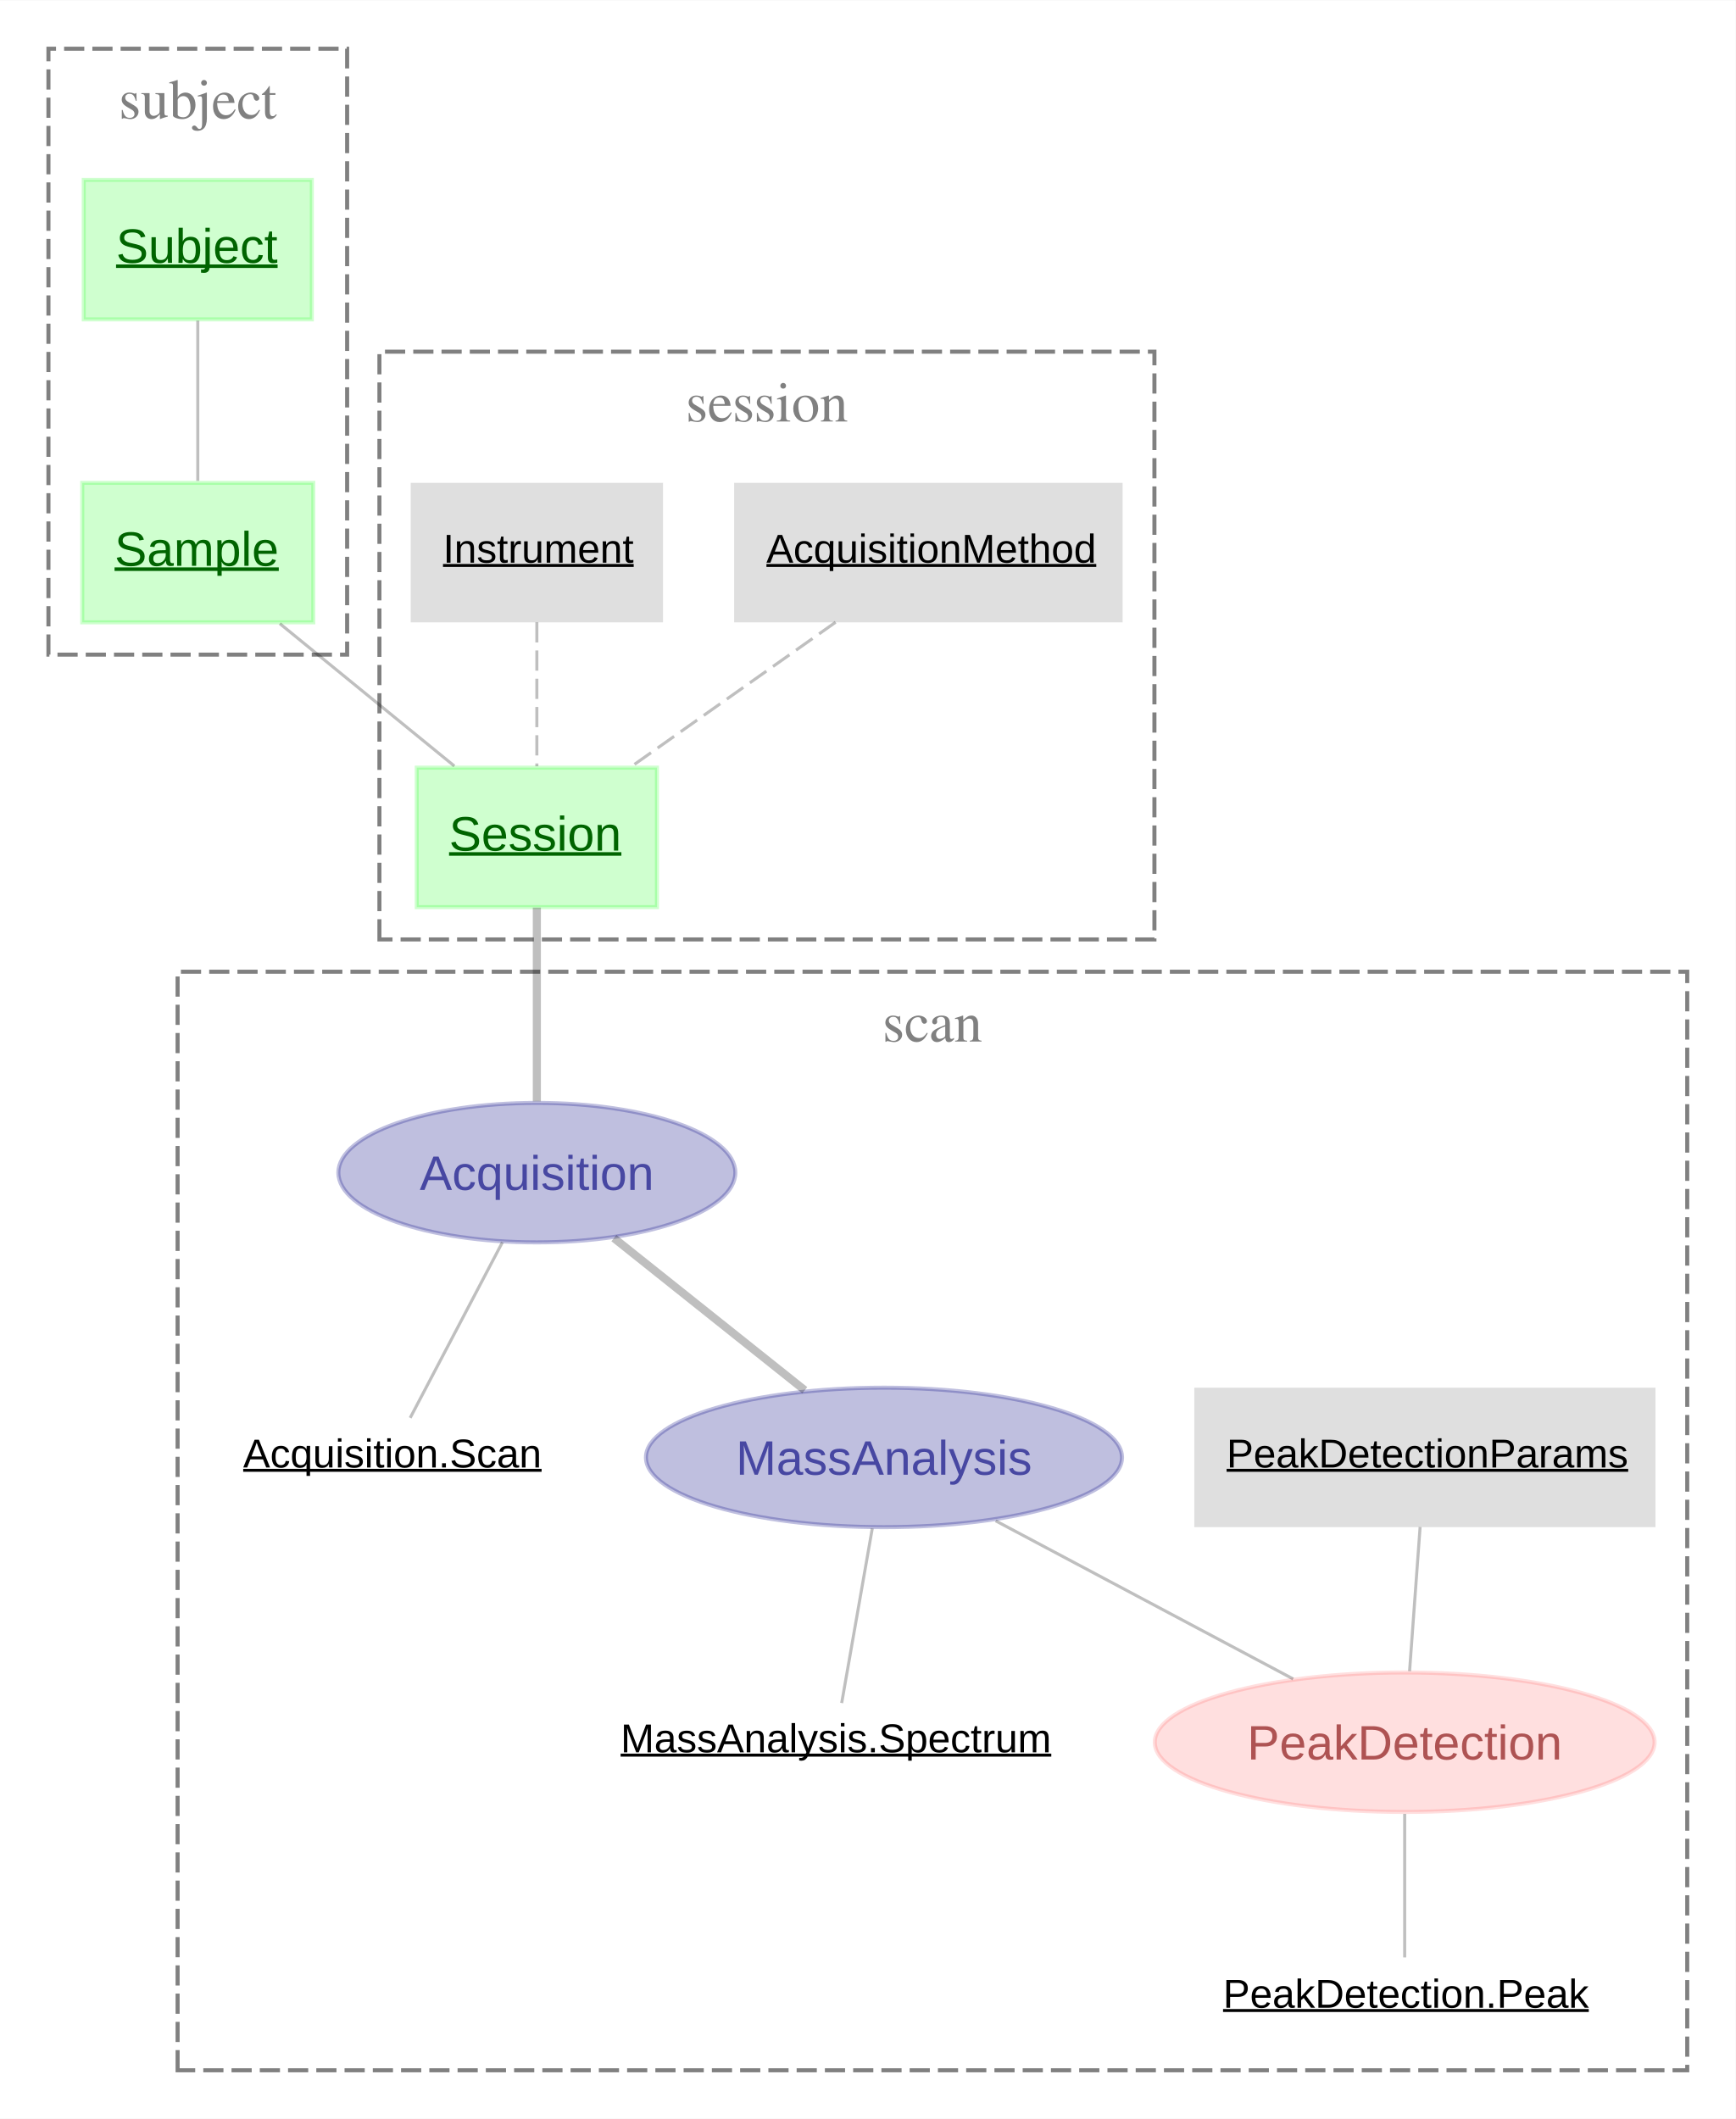
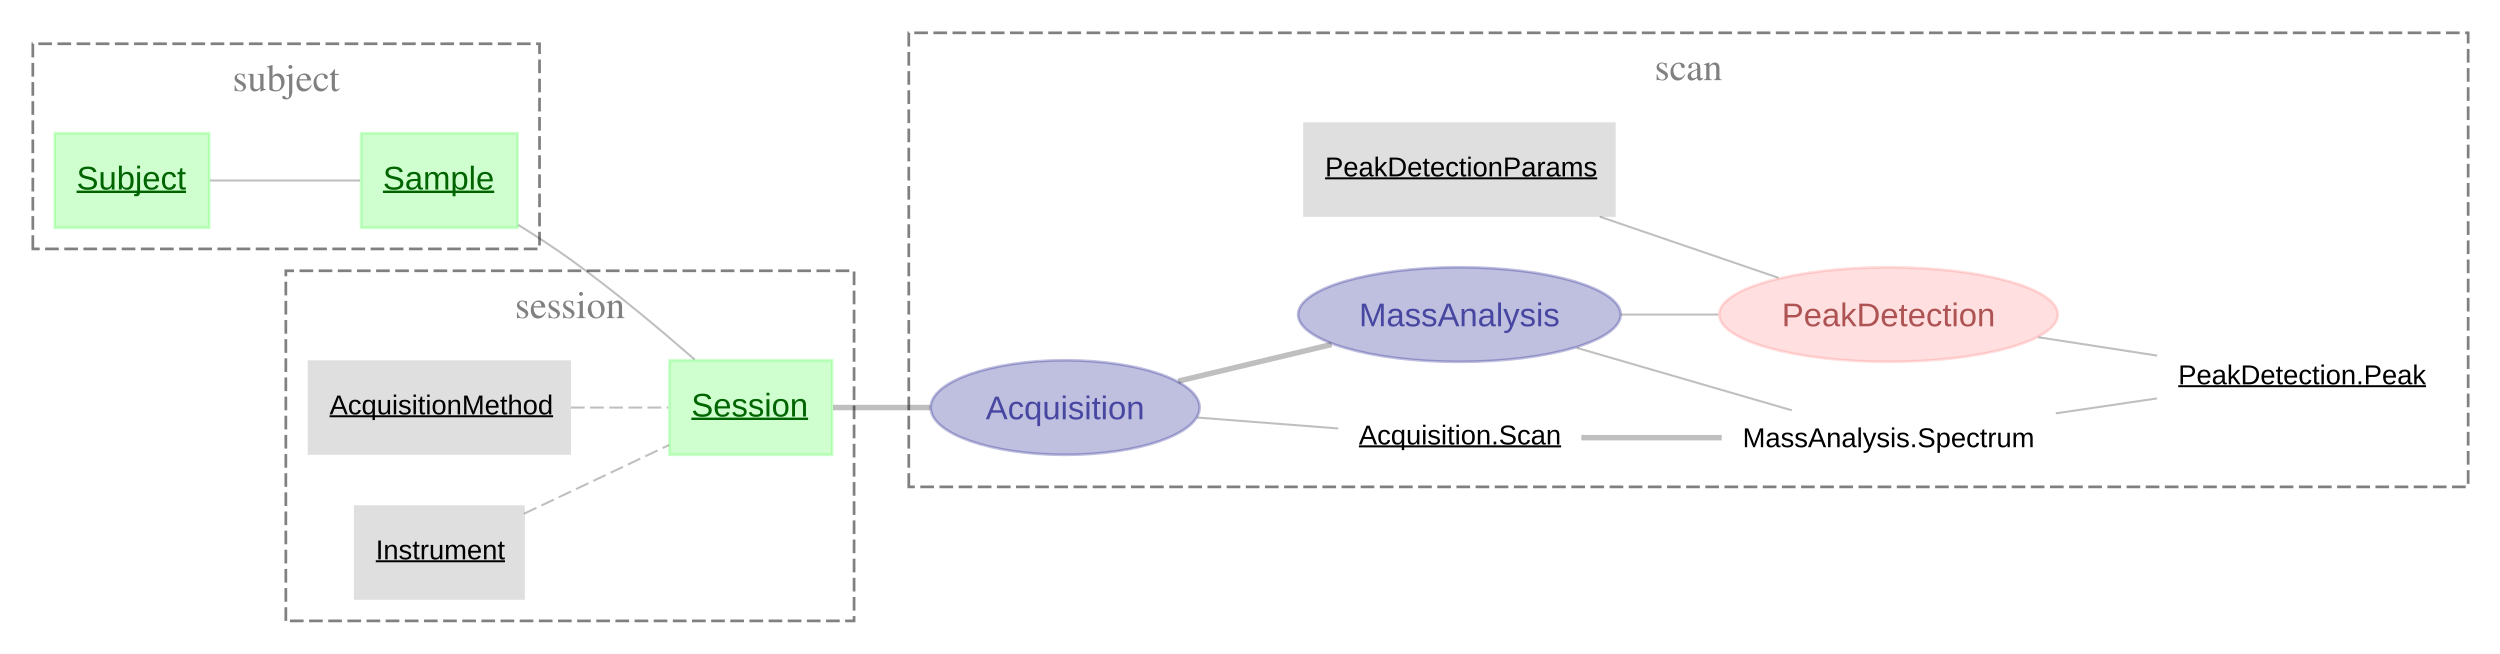
- <svg xmlns="http://www.w3.org/2000/svg" xmlns:xlink="http://www.w3.org/1999/xlink" width="430pt" height="525pt" viewBox="0.00 0.00 430.00 524.86">
-   <g id="graph0" class="graph" transform="scale(1 1) rotate(0) translate(4 520.86)">
-     <polygon fill="white" stroke="none" points="-4,4 -4,-520.86 426,-520.86 426,4 -4,4" />
+ <svg xmlns="http://www.w3.org/2000/svg" xmlns:xlink="http://www.w3.org/1999/xlink" width="914pt" height="239pt" viewBox="0.00 0.00 914.00 239.00">
+   <g id="graph0" class="graph" transform="scale(1 1) rotate(0) translate(4 235)">
+     <polygon fill="white" stroke="none" points="-4,4 -4,-235 910.36,-235 910.36,4 -4,4" />
    <g id="clust1" class="cluster">
-       <polygon fill="none" stroke="gray" stroke-dasharray="5,2" points="8,-358.74 8,-508.86 82,-508.86 82,-358.74 8,-358.74" />
-       <text text-anchor="middle" x="45" y="-491.56" font-family="Times,serif" font-size="14.00" fill="gray">subject</text>
+       <polygon fill="none" stroke="gray" stroke-dasharray="5,2" points="8,-144 8,-219 193.25,-219 193.25,-144 8,-144" />
+       <text xml:space="preserve" text-anchor="middle" x="100.62" y="-201.7" font-family="Times,serif" font-size="14.00" fill="gray">subject</text>
    </g>
    <g id="clust2" class="cluster">
-       <polygon fill="none" stroke="gray" stroke-dasharray="5,2" points="90,-288.18 90,-433.8 282,-433.8 282,-288.18 90,-288.18" />
-       <text text-anchor="middle" x="186" y="-416.5" font-family="Times,serif" font-size="14.00" fill="gray">session</text>
+       <polygon fill="none" stroke="gray" stroke-dasharray="5,2" points="100.5,-8 100.5,-136 308.25,-136 308.25,-8 100.5,-8" />
+       <text xml:space="preserve" text-anchor="middle" x="204.38" y="-118.7" font-family="Times,serif" font-size="14.00" fill="gray">session</text>
    </g>
    <g id="clust3" class="cluster">
-       <polygon fill="none" stroke="gray" stroke-dasharray="5,2" points="40,-8 40,-280.18 414,-280.18 414,-8 40,-8" />
-       <text text-anchor="middle" x="227" y="-262.88" font-family="Times,serif" font-size="14.00" fill="gray">scan</text>
+       <polygon fill="none" stroke="gray" stroke-dasharray="5,2" points="328.25,-57 328.25,-223 898.36,-223 898.36,-57 328.25,-57" />
+       <text xml:space="preserve" text-anchor="middle" x="613.31" y="-205.7" font-family="Times,serif" font-size="14.00" fill="gray">scan</text>
    </g>
    <g id="node1" class="node">
      <g id="a_node1">
-         <a xlink:title="subject_id            ------------------------------ subject_description=&quot;'' ">
-           <polygon fill="#00ff00" fill-opacity="0.188" stroke="#00ff00" stroke-opacity="0.188" points="73.25,-476.36 16.75,-476.36 16.75,-441.8 73.25,-441.8 73.25,-476.36" />
-           <text text-anchor="start" x="24.75" y="-455.81" font-family="arial" text-decoration="underline" font-size="12.00" fill="darkgreen">Subject</text>
+         <a xlink:title="subject_id           &#13;------------------------------&#13;subject_description=&quot;''&#13;">
+           <polygon fill="#00ff00" fill-opacity="0.188" stroke="#00ff00" stroke-opacity="0.188" points="72.5,-186.28 16,-186.28 16,-151.72 72.5,-151.72 72.5,-186.28" />
+           <text xml:space="preserve" text-anchor="start" x="24" y="-165.72" font-family="arial" text-decoration="underline" font-size="12.00" fill="darkgreen">Subject</text>
        </a>
      </g>
    </g>
    <g id="node4" class="node">
      <g id="a_node4">
-         <a xlink:title="→ subject.Subject sample_id             ------------------------------ sample_type           collection_datetime=null  sample_description=&quot;'' ">
-           <polygon fill="#00ff00" fill-opacity="0.188" stroke="#00ff00" stroke-opacity="0.188" points="73.62,-401.3 16.38,-401.3 16.38,-366.74 73.62,-366.74 73.62,-401.3" />
-           <text text-anchor="start" x="24.38" y="-380.75" font-family="arial" text-decoration="underline" font-size="12.00" fill="darkgreen">Sample</text>
+         <a xlink:title="→ subject.Subject&#13;sample_id            &#13;------------------------------&#13;sample_type          &#13;collection_datetime=null &#13;sample_description=&quot;''&#13;">
+           <polygon fill="#00ff00" fill-opacity="0.188" stroke="#00ff00" stroke-opacity="0.188" points="185.25,-186.28 128,-186.28 128,-151.72 185.25,-151.72 185.25,-186.28" />
+           <text xml:space="preserve" text-anchor="start" x="136" y="-165.72" font-family="arial" text-decoration="underline" font-size="12.00" fill="darkgreen">Sample</text>
        </a>
      </g>
    </g>
    <g id="edge1" class="edge">
-       <path fill="none" stroke="#000000" stroke-width="0.75" stroke-opacity="0.251" d="M45,-441.5C45,-429.63 45,-413.7 45,-401.79" />
+       <path fill="none" stroke="#000000" stroke-width="0.75" stroke-opacity="0.251" d="M72.82,-169C89.55,-169 110.84,-169 127.64,-169" />
    </g>
    <g id="node2" class="node">
      <g id="a_node2">
-         <a xlink:title="instrument_id         ------------------------------ instrument_name       manufacturer=&quot;'' model=&quot;'' ">
-           <polygon fill="#000000" fill-opacity="0.125" stroke="none" points="160.25,-401.3 97.75,-401.3 97.75,-366.74 160.25,-366.74 160.25,-401.3" />
-           <text text-anchor="start" x="105.75" y="-381.52" font-family="arial" text-decoration="underline" font-size="10.00">Instrument</text>
+         <a xlink:title="instrument_id        &#13;------------------------------&#13;instrument_name      &#13;manufacturer=&quot;''&#13;model=&quot;''&#13;">
+           <polygon fill="#000000" fill-opacity="0.125" stroke="none" points="187.88,-50.28 125.38,-50.28 125.38,-15.72 187.88,-15.72 187.88,-50.28" />
+           <text xml:space="preserve" text-anchor="start" x="133.38" y="-30.5" font-family="arial" text-decoration="underline" font-size="10.00">Instrument</text>
        </a>
      </g>
    </g>
    <g id="node7" class="node">
      <g id="a_node7">
-         <a xlink:title="→ subject.Sample session_idx           ------------------------------ session_datetime      → session.Instrument → session.AcquisitionMethod raw_data_path         session_notes=&quot;'' ">
-           <polygon fill="#00ff00" fill-opacity="0.188" stroke="#00ff00" stroke-opacity="0.188" points="158.75,-330.74 99.25,-330.74 99.25,-296.18 158.75,-296.18 158.75,-330.74" />
-           <text text-anchor="start" x="107.25" y="-310.19" font-family="arial" text-decoration="underline" font-size="12.00" fill="darkgreen">Session</text>
+         <a xlink:title="→ subject.Sample&#13;session_idx          &#13;------------------------------&#13;session_datetime     &#13;→ session.Instrument&#13;→ session.AcquisitionMethod&#13;raw_data_path        &#13;session_notes=&quot;''&#13;">
+           <polygon fill="#00ff00" fill-opacity="0.188" stroke="#00ff00" stroke-opacity="0.188" points="300.25,-103.28 240.75,-103.28 240.75,-68.72 300.25,-68.72 300.25,-103.28" />
+           <text xml:space="preserve" text-anchor="start" x="248.75" y="-82.72" font-family="arial" text-decoration="underline" font-size="12.00" fill="darkgreen">Session</text>
        </a>
      </g>
    </g>
    <g id="edge3" class="edge">
-       <path fill="none" stroke="#000000" stroke-width="0.75" stroke-dasharray="5,2" stroke-opacity="0.251" d="M129,-366.77C129,-356 129,-341.91 129,-331.07" />
+       <path fill="none" stroke="#000000" stroke-width="0.75" stroke-dasharray="5,2" stroke-opacity="0.251" d="M187.61,-47.2C204.05,-54.99 224.33,-64.6 240.6,-72.31" />
    </g>
    <g id="node3" class="node">
      <g id="a_node3">
-         <a xlink:title="→ session.Session ------------------------------ n_scans               ">
-           <ellipse fill="#00007f" fill-opacity="0.251" stroke="#00007f" stroke-opacity="0.251" cx="129" cy="-230.4" rx="49.17" ry="17.28" />
-           <text text-anchor="middle" x="129" y="-226.12" font-family="arial" font-size="12.00" fill="#00007f" fill-opacity="0.627">Acquisition</text>
+         <a xlink:title="→ session.Session&#13;------------------------------&#13;n_scans              &#13;">
+           <ellipse fill="#00007f" fill-opacity="0.251" stroke="#00007f" stroke-opacity="0.251" cx="385.42" cy="-86" rx="49.17" ry="17.28" />
+           <text xml:space="preserve" text-anchor="middle" x="385.42" y="-81.72" font-family="arial" font-size="12.00" fill="#00007f" fill-opacity="0.627">Acquisition</text>
        </a>
      </g>
    </g>
    <g id="node6" class="node">
      <g id="a_node6">
-         <a xlink:title="→ scan.Acquisition scan_number           ------------------------------ retention_time        ms_level              total_ion_current     base_peak_mz          base_peak_intensity   ">
-           <polygon fill="none" stroke="none" points="137.75,-169.84 48.25,-169.84 48.25,-149.84 137.75,-149.84 137.75,-169.84" />
-           <text text-anchor="start" x="56.25" y="-157.34" font-family="arial" text-decoration="underline" font-size="10.00">Acquisition.Scan</text>
+         <a xlink:title="→ scan.Acquisition&#13;scan_number          &#13;------------------------------&#13;retention_time       &#13;ms_level             &#13;total_ion_current    &#13;base_peak_mz         &#13;base_peak_intensity  &#13;">
+           <polygon fill="none" stroke="none" points="574.31,-85 484.81,-85 484.81,-65 574.31,-65 574.31,-85" />
+           <text xml:space="preserve" text-anchor="start" x="492.81" y="-72.5" font-family="arial" text-decoration="underline" font-size="10.00">Acquisition.Scan</text>
        </a>
      </g>
    </g>
    <g id="edge6" class="edge">
-       <path fill="none" stroke="#000000" stroke-width="0.75" stroke-opacity="0.251" d="M120.47,-213.15C113.32,-199.53 103.37,-180.6 97.62,-169.64" />
+       <path fill="none" stroke="#000000" stroke-width="0.75" stroke-opacity="0.251" d="M433.75,-82.34C450.39,-81.05 468.99,-79.61 485.27,-78.35" />
    </g>
    <g id="node8" class="node">
      <g id="a_node8">
-         <a xlink:title="→ scan.Acquisition ">
-           <ellipse fill="#00007f" fill-opacity="0.251" stroke="#00007f" stroke-opacity="0.251" cx="215" cy="-159.84" rx="58.97" ry="17.28" />
-           <text text-anchor="middle" x="215" y="-155.56" font-family="arial" font-size="12.00" fill="#00007f" fill-opacity="0.627">MassAnalysis</text>
+         <a xlink:title="→ scan.Acquisition&#13;">
+           <ellipse fill="#00007f" fill-opacity="0.251" stroke="#00007f" stroke-opacity="0.251" cx="529.56" cy="-120" rx="58.97" ry="17.28" />
+           <text xml:space="preserve" text-anchor="middle" x="529.56" y="-115.72" font-family="arial" font-size="12.00" fill="#00007f" fill-opacity="0.627">MassAnalysis</text>
        </a>
      </g>
    </g>
    <g id="edge7" class="edge">
-       <path fill="none" stroke="#000000" stroke-width="2" stroke-opacity="0.251" d="M148.09,-214.18C162.14,-202.98 181.19,-187.79 195.37,-176.49" />
+       <path fill="none" stroke="#000000" stroke-width="2" stroke-opacity="0.251" d="M426.77,-95.65C444.26,-99.83 464.81,-104.75 482.85,-109.07" />
    </g>
    <g id="edge2" class="edge">
-       <path fill="none" stroke="#000000" stroke-width="0.75" stroke-opacity="0.251" d="M65.33,-366.42C78.44,-355.72 95.43,-341.86 108.56,-331.14" />
+       <path fill="none" stroke="#000000" stroke-width="0.75" stroke-opacity="0.251" d="M185.47,-152.78C191.92,-148.78 198.67,-144.37 204.75,-140 220.56,-128.63 237.42,-114.5 249.97,-103.55" />
    </g>
    <g id="node5" class="node">
      <g id="a_node5">
-         <a xlink:title="method_id             ------------------------------ method_name           ionization_mode       method_description=&quot;'' ">
-           <polygon fill="#000000" fill-opacity="0.125" stroke="none" points="274.12,-401.3 177.88,-401.3 177.88,-366.74 274.12,-366.74 274.12,-401.3" />
-           <text text-anchor="start" x="185.88" y="-381.52" font-family="arial" text-decoration="underline" font-size="10.00">AcquisitionMethod</text>
+         <a xlink:title="method_id            &#13;------------------------------&#13;method_name          &#13;ionization_mode      &#13;method_description=&quot;''&#13;">
+           <polygon fill="#000000" fill-opacity="0.125" stroke="none" points="204.75,-103.28 108.5,-103.28 108.5,-68.72 204.75,-68.72 204.75,-103.28" />
+           <text xml:space="preserve" text-anchor="start" x="116.5" y="-83.5" font-family="arial" text-decoration="underline" font-size="10.00">AcquisitionMethod</text>
        </a>
      </g>
    </g>
    <g id="edge4" class="edge">
-       <path fill="none" stroke="#000000" stroke-width="0.75" stroke-dasharray="5,2" stroke-opacity="0.251" d="M203.01,-366.77C187.77,-356 167.84,-341.91 152.5,-331.07" />
-     </g>
-     <g id="edge5" class="edge">
-       <path fill="none" stroke="#000000" stroke-width="2" stroke-opacity="0.251" d="M129,-296.06C129,-282.09 129,-262.1 129,-248.06" />
+       <path fill="none" stroke="#000000" stroke-width="0.75" stroke-dasharray="5,2" stroke-opacity="0.251" d="M204.75,-86C216.81,-86 229.43,-86 240.3,-86" />
    </g>
    <g id="node9" class="node">
      <g id="a_node9">
-         <a xlink:title="→ scan.MassAnalysis scan_number           ------------------------------ mz_array              intensity_array       ">
-           <polygon fill="none" stroke="none" points="264.25,-99.28 141.75,-99.28 141.75,-79.28 264.25,-79.28 264.25,-99.28" />
-           <text text-anchor="start" x="149.75" y="-86.78" font-family="arial" text-decoration="underline" font-size="10.00">MassAnalysis.Spectrum</text>
+         <a xlink:title="→ scan.MassAnalysis&#13;→ scan.Acquisition.Scan&#13;------------------------------&#13;mz_array             &#13;intensity_array      &#13;">
+           <polygon fill="none" stroke="none" points="747.7,-85 625.2,-85 625.2,-65 747.7,-65 747.7,-85" />
+           <text xml:space="preserve" text-anchor="middle" x="686.45" y="-71.5" font-family="arial" font-size="10.00">MassAnalysis.Spectrum</text>
        </a>
      </g>
    </g>
    <g id="edge8" class="edge">
-       <path fill="none" stroke="#000000" stroke-width="0.75" stroke-opacity="0.251" d="M212.1,-142.24C209.71,-128.61 206.42,-109.84 204.52,-98.99" />
+       <path fill="none" stroke="#000000" stroke-width="2" stroke-opacity="0.251" d="M574.12,-75C590.05,-75 608.36,-75 625.46,-75" />
+     </g>
+     <g id="edge5" class="edge">
+       <path fill="none" stroke="#000000" stroke-width="2" stroke-opacity="0.251" d="M300.58,-86C311.43,-86 324.05,-86 336.17,-86" />
+     </g>
+     <g id="edge9" class="edge">
+       <path fill="none" stroke="#000000" stroke-width="0.75" stroke-opacity="0.251" d="M572.48,-107.82C597.12,-100.66 627.88,-91.73 651.08,-84.99" />
    </g>
    <g id="node11" class="node">
      <g id="a_node11">
-         <a xlink:title="→ scan.MassAnalysis → scan.PeakDetectionParams ------------------------------ total_peaks           ">
-           <ellipse fill="#ff0000" fill-opacity="0.125" stroke="#ff0000" stroke-opacity="0.125" cx="344" cy="-89.28" rx="61.91" ry="17.28" />
-           <text text-anchor="middle" x="344" y="-85" font-family="arial" font-size="12.00" fill="#7f0000" fill-opacity="0.627">PeakDetection</text>
-         </a>
-       </g>
-     </g>
-     <g id="edge9" class="edge">
-       <path fill="none" stroke="#000000" stroke-width="0.75" stroke-opacity="0.251" d="M242.67,-144.13C264.44,-132.56 294.62,-116.52 316.37,-104.96" />
-     </g>
-     <g id="node10" class="node">
-       <g id="a_node10">
-         <a xlink:title="peak_params_id        ------------------------------ height_factor         prominence_factor     min_distance          peak_params_desc      ">
-           <polygon fill="#000000" fill-opacity="0.125" stroke="none" points="406.12,-177.12 291.88,-177.12 291.88,-142.56 406.12,-142.56 406.12,-177.12" />
-           <text text-anchor="start" x="299.88" y="-157.34" font-family="arial" text-decoration="underline" font-size="10.00">PeakDetectionParams</text>
+         <a xlink:title="→ scan.MassAnalysis&#13;→ scan.PeakDetectionParams&#13;------------------------------&#13;total_peaks          &#13;">
+           <ellipse fill="#ff0000" fill-opacity="0.125" stroke="#ff0000" stroke-opacity="0.125" cx="686.45" cy="-120" rx="61.91" ry="17.28" />
+           <text xml:space="preserve" text-anchor="middle" x="686.45" y="-115.72" font-family="arial" font-size="12.00" fill="#7f0000" fill-opacity="0.627">PeakDetection</text>
        </a>
      </g>
    </g>
    <g id="edge10" class="edge">
-       <path fill="none" stroke="#000000" stroke-width="0.75" stroke-opacity="0.251" d="M347.82,-142.59C347.03,-131.82 346,-117.73 345.21,-106.89" />
+       <path fill="none" stroke="#000000" stroke-width="0.75" stroke-opacity="0.251" d="M588.68,-120C600.27,-120 612.47,-120 624.16,-120" />
    </g>
    <g id="node12" class="node">
      <g id="a_node12">
-         <a xlink:title="→ scan.PeakDetection scan_number           peak_idx              ------------------------------ mz                    intensity             snr                   ">
-           <polygon fill="none" stroke="none" points="397,-36 291,-36 291,-16 397,-16 397,-36" />
-           <text text-anchor="start" x="299" y="-23.5" font-family="arial" text-decoration="underline" font-size="10.00">PeakDetection.Peak</text>
+         <a xlink:title="→ scan.PeakDetection&#13;→ scan.MassAnalysis.Spectrum&#13;peak_idx             &#13;------------------------------&#13;mz                   &#13;intensity            &#13;snr                  &#13;">
+           <polygon fill="none" stroke="none" points="890.36,-107 784.36,-107 784.36,-87 890.36,-87 890.36,-107" />
+           <text xml:space="preserve" text-anchor="start" x="792.36" y="-94.5" font-family="arial" text-decoration="underline" font-size="10.00">PeakDetection.Peak</text>
        </a>
      </g>
    </g>
    <g id="edge11" class="edge">
-       <path fill="none" stroke="#000000" stroke-width="0.75" stroke-opacity="0.251" d="M344,-71.53C344,-60.05 344,-45.27 344,-35.96" />
+       <path fill="none" stroke="#000000" stroke-width="0.75" stroke-opacity="0.251" d="M747.59,-83.88C759.86,-85.7 772.67,-87.59 784.61,-89.35" />
+     </g>
+     <g id="node10" class="node">
+       <g id="a_node10">
+         <a xlink:title="peak_params_id       &#13;------------------------------&#13;height_factor        &#13;prominence_factor    &#13;min_distance         &#13;peak_params_desc     &#13;">
+           <polygon fill="#000000" fill-opacity="0.125" stroke="none" points="586.69,-190.28 472.44,-190.28 472.44,-155.72 586.69,-155.72 586.69,-190.28" />
+           <text xml:space="preserve" text-anchor="start" x="480.44" y="-170.5" font-family="arial" text-decoration="underline" font-size="10.00">PeakDetectionParams</text>
+         </a>
+       </g>
+     </g>
+     <g id="edge12" class="edge">
+       <path fill="none" stroke="#000000" stroke-width="0.75" stroke-opacity="0.251" d="M580.85,-155.79C602.05,-148.54 626.36,-140.22 646.2,-133.43" />
+     </g>
+     <g id="edge13" class="edge">
+       <path fill="none" stroke="#000000" stroke-width="0.75" stroke-opacity="0.251" d="M741.21,-111.7C755.37,-109.51 770.62,-107.15 784.67,-104.98" />
    </g>
  </g>
</svg>
